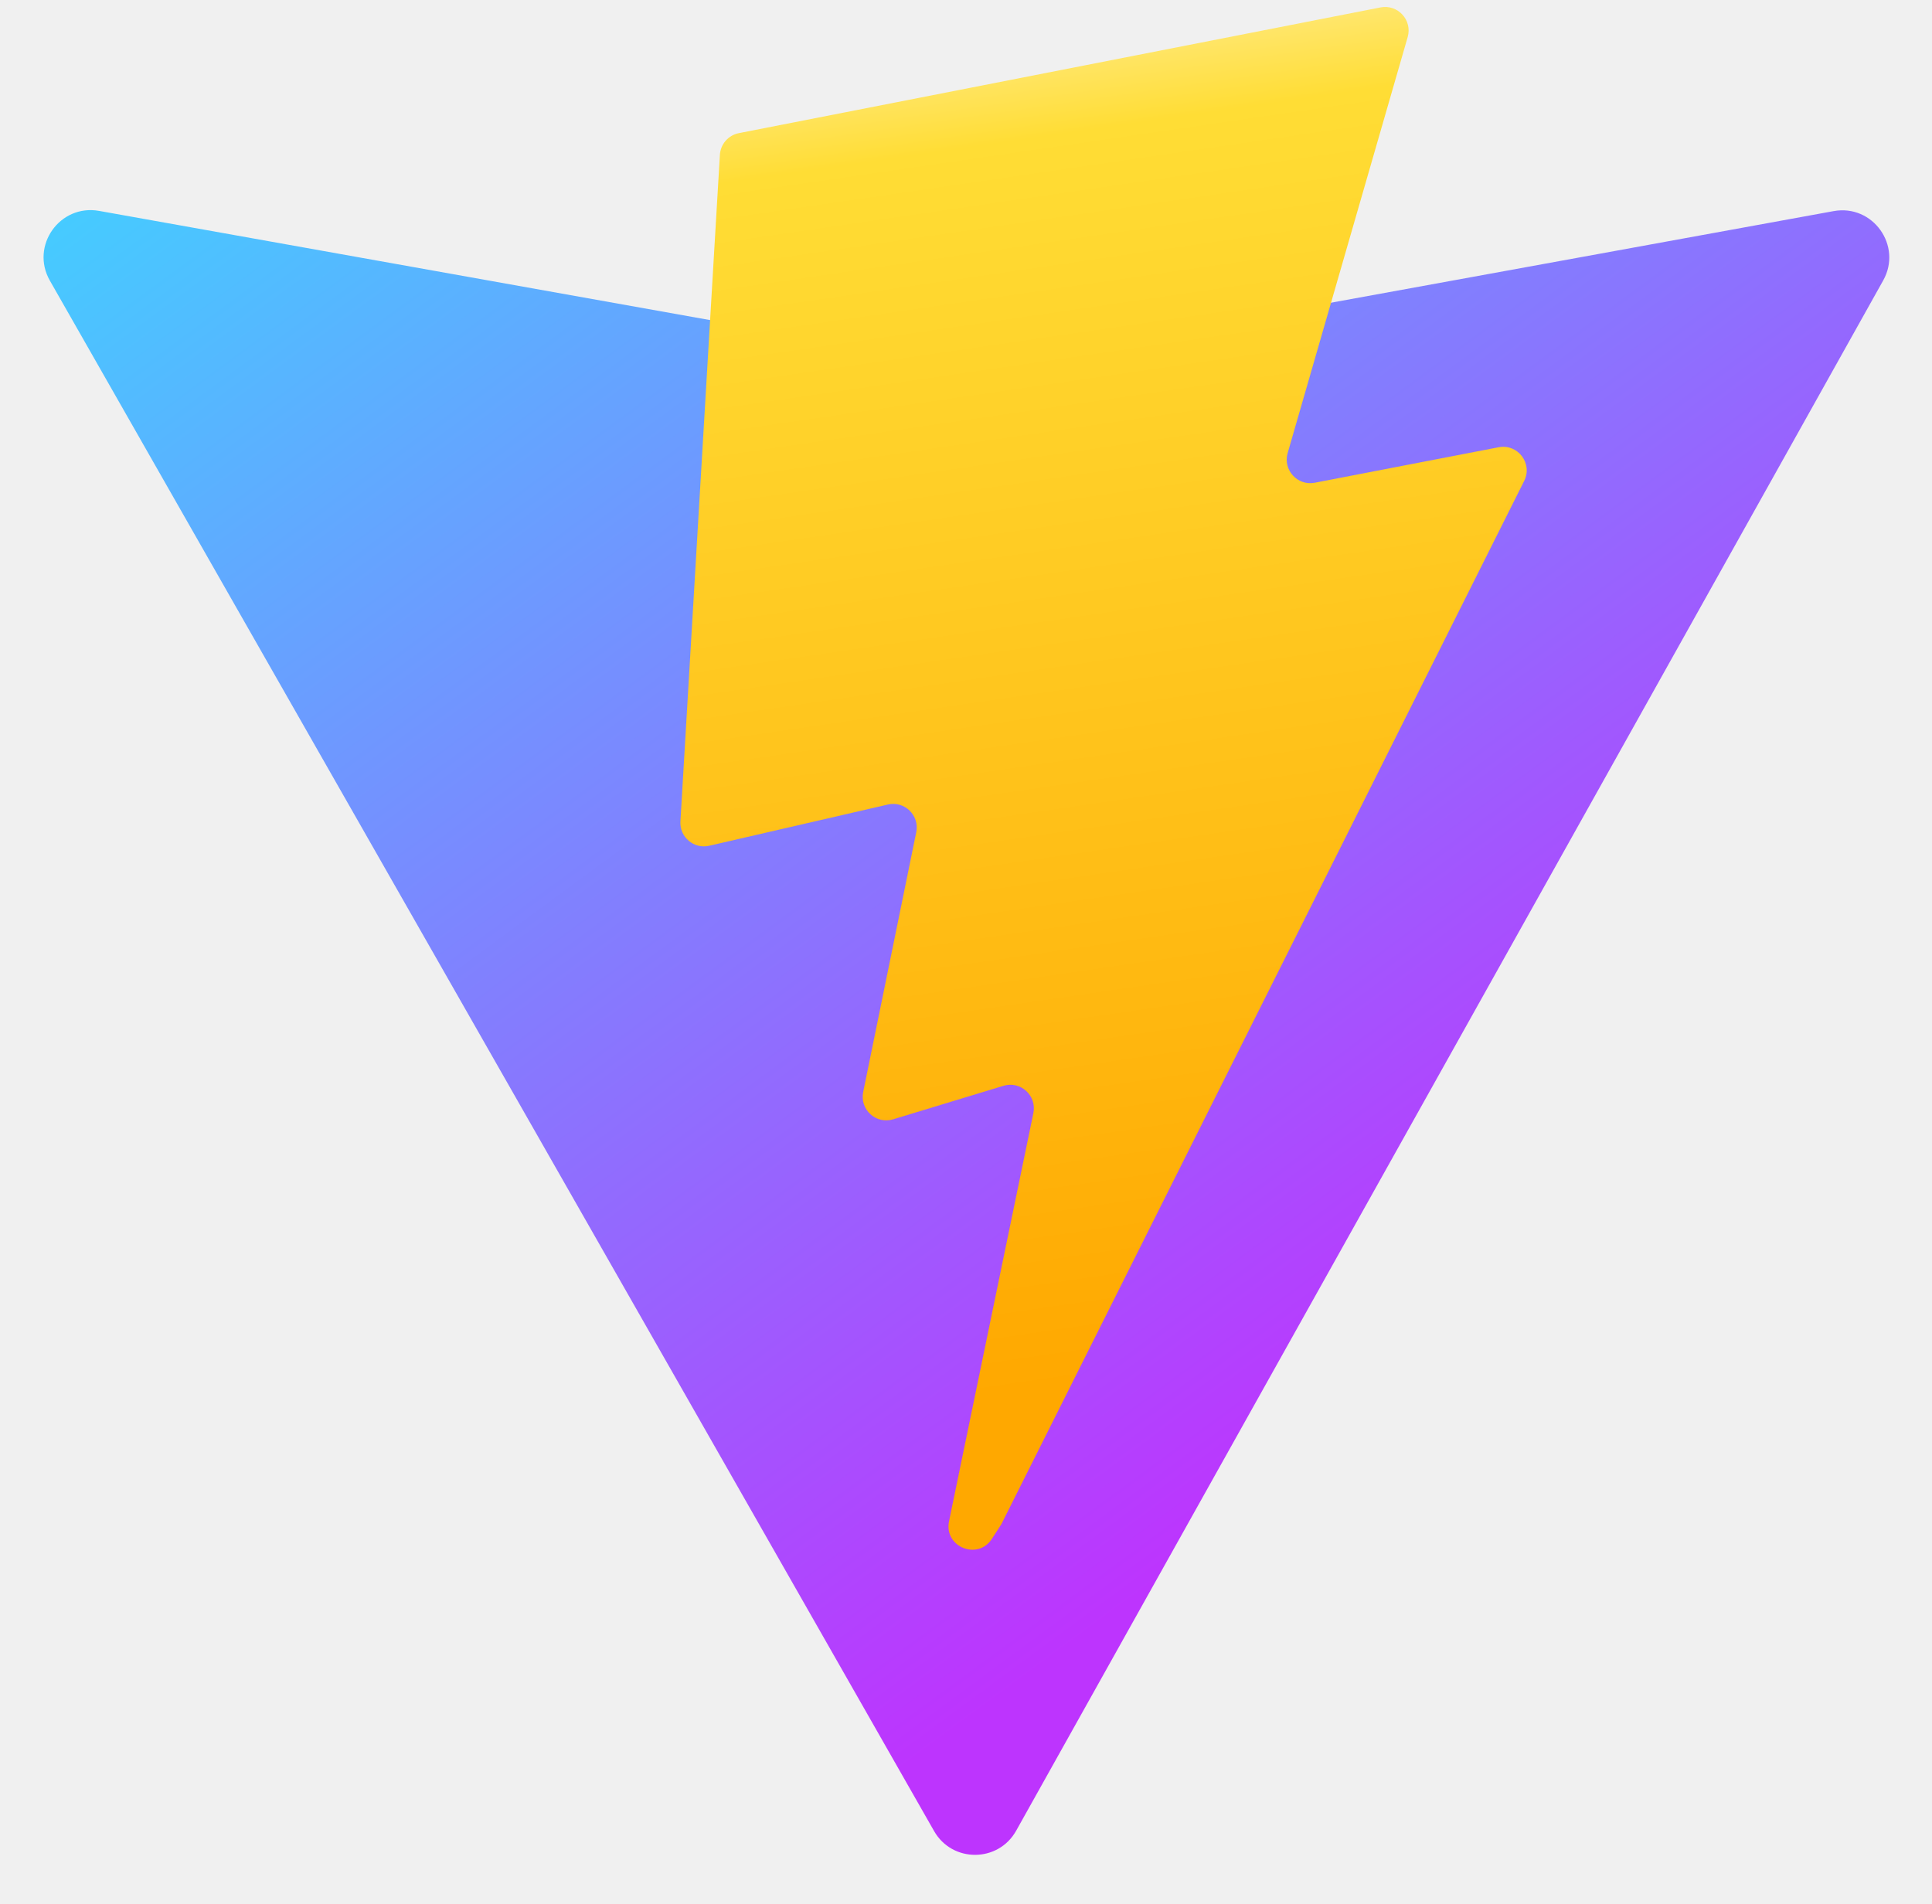
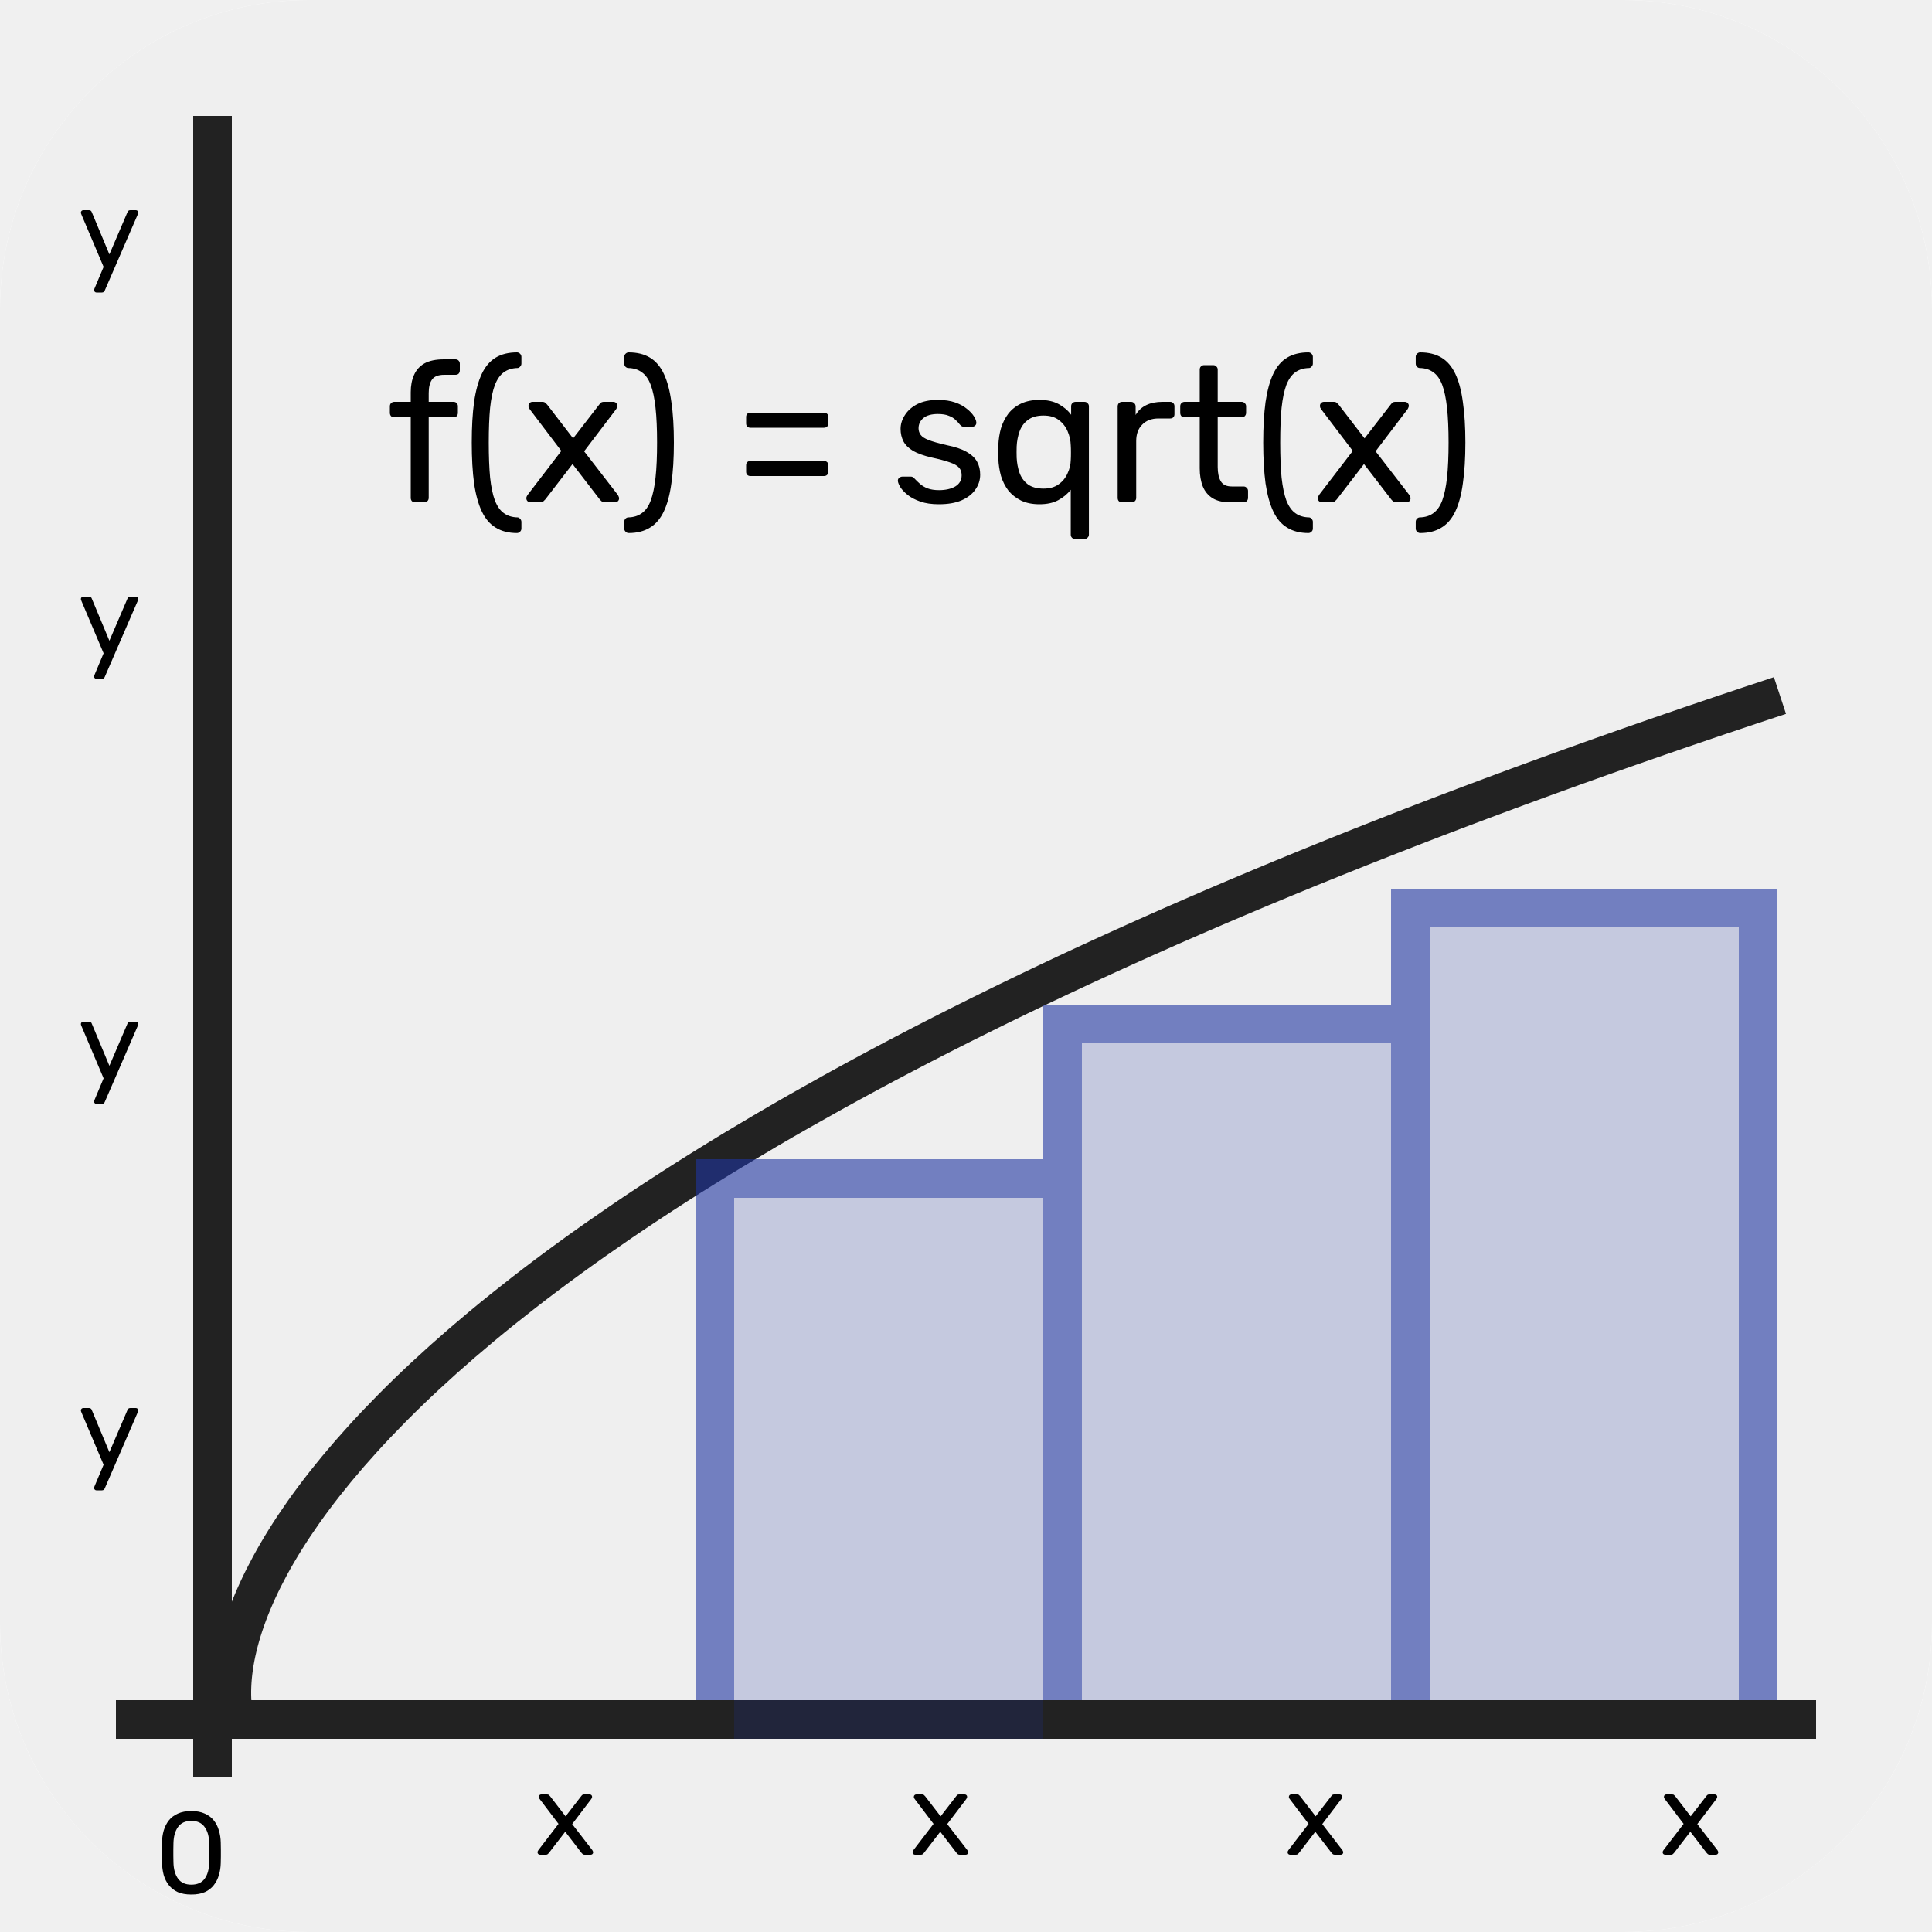
- <svg xmlns="http://www.w3.org/2000/svg" width="410" height="404" viewBox="0 0 410 404" fill="none">
-   <path d="M399.641 59.525L215.643 388.545C211.844 395.338 202.084 395.378 198.228 388.618L10.582 59.556C6.381 52.19 12.68 43.267 21.028 44.759L205.223 77.682C206.398 77.892 207.601 77.89 208.776 77.676L389.119 44.806C397.439 43.289 403.768 52.143 399.641 59.525Z" fill="url(#paint0_linear)" />
-   <path d="M292.965 1.574L156.801 28.255C154.563 28.694 152.906 30.59 152.771 32.866L144.395 174.33C144.198 177.662 147.258 180.248 150.51 179.498L188.42 170.749C191.967 169.931 195.172 173.055 194.443 176.622L183.18 231.775C182.422 235.487 185.907 238.661 189.532 237.56L212.947 230.446C216.577 229.344 220.065 232.527 219.297 236.242L201.398 322.875C200.278 328.294 207.486 331.249 210.492 326.603L212.5 323.5L323.454 102.072C325.312 98.365 322.108 94.137 318.036 94.923L279.014 102.454C275.347 103.161 272.227 99.746 273.262 96.158L298.731 7.867C299.767 4.273 296.636 0.855 292.965 1.574Z" fill="url(#paint1_linear)" />
+ <svg xmlns="http://www.w3.org/2000/svg" width="50" height="50" viewBox="0 0 50 50" fill="none">
+   <g clip-path="url(#clip0_2_61)">
+     <rect width="50" height="50" rx="8" fill="white" />
+     <rect width="50" height="50" fill="#EFEFEF" />
+     <line x1="3" y1="44.5" x2="47" y2="44.5" stroke="#222222" />
+     <line x1="5.5" y1="46" x2="5.5" y2="3" stroke="#222222" />
+     <path d="M6.065 44.5C5.232 40.333 12.065 29.2 46.065 18" stroke="#222222" />
+     <rect x="19" y="31" width="8" height="14" fill="#1F34A1" fill-opacity="0.2" />
+     <path d="M28 27H36V44H28V27Z" fill="#1F34A1" fill-opacity="0.2" />
+     <path d="M37 24H45V44H37V24Z" fill="#1F34A1" fill-opacity="0.2" />
+     <line x1="18.5" y1="30" x2="18.5" y2="44" stroke="#1F34A1" stroke-opacity="0.6" />
+     <line x1="27.5" y1="31" x2="27.5" y2="44" stroke="#1F34A1" stroke-opacity="0.6" />
+     <line x1="36.5" y1="23" x2="36.5" y2="44" stroke="#1F34A1" stroke-opacity="0.6" />
+     <line x1="45.5" y1="24" x2="45.5" y2="44" stroke="#1F34A1" stroke-opacity="0.6" />
+     <line x1="19" y1="30.5" x2="28" y2="30.5" stroke="#1F34A1" stroke-opacity="0.6" />
+     <line x1="27" y1="26.5" x2="36" y2="26.5" stroke="#1F34A1" stroke-opacity="0.6" />
+     <line x1="37" y1="23.5" x2="46" y2="23.5" stroke="#1F34A1" stroke-opacity="0.6" />
+     <path d="M10.745 13C10.712 13 10.683 12.99 10.66 12.97C10.64 12.947 10.63 12.918 10.63 12.885V10.8H10.205C10.172 10.8 10.143 10.79 10.12 10.77C10.1 10.747 10.09 10.718 10.09 10.685V10.515C10.09 10.482 10.1 10.455 10.12 10.435C10.143 10.412 10.172 10.4 10.205 10.4H10.63V10.15C10.63 9.98 10.658 9.832 10.715 9.705C10.772 9.575 10.862 9.475 10.985 9.405C11.112 9.335 11.28 9.3 11.49 9.3H11.79C11.823 9.3 11.85 9.312 11.87 9.335C11.89 9.355 11.9 9.382 11.9 9.415V9.585C11.9 9.618 11.89 9.647 11.87 9.67C11.85 9.69 11.823 9.7 11.79 9.7H11.5C11.343 9.7 11.237 9.742 11.18 9.825C11.123 9.905 11.095 10.022 11.095 10.175V10.4H11.74C11.773 10.4 11.8 10.412 11.82 10.435C11.84 10.455 11.85 10.482 11.85 10.515V10.685C11.85 10.718 11.84 10.747 11.82 10.77C11.8 10.79 11.773 10.8 11.74 10.8H11.095V12.885C11.095 12.918 11.083 12.947 11.06 12.97C11.04 12.99 11.013 13 10.98 13H10.745ZM13.379 13.795C13.162 13.795 12.979 13.748 12.829 13.655C12.679 13.565 12.559 13.425 12.469 13.235C12.379 13.045 12.312 12.803 12.269 12.51C12.229 12.213 12.209 11.862 12.209 11.455C12.209 11.048 12.229 10.698 12.269 10.405C12.312 10.108 12.379 9.865 12.469 9.675C12.559 9.485 12.679 9.345 12.829 9.255C12.979 9.165 13.162 9.12 13.379 9.12C13.409 9.12 13.435 9.132 13.459 9.155C13.482 9.178 13.494 9.205 13.494 9.235V9.41C13.494 9.44 13.482 9.467 13.459 9.49C13.439 9.513 13.417 9.525 13.394 9.525C13.254 9.528 13.136 9.565 13.039 9.635C12.945 9.702 12.869 9.81 12.809 9.96C12.752 10.11 12.71 10.308 12.684 10.555C12.661 10.798 12.649 11.098 12.649 11.455C12.649 11.812 12.661 12.113 12.684 12.36C12.71 12.603 12.752 12.802 12.809 12.955C12.869 13.105 12.945 13.213 13.039 13.28C13.136 13.35 13.254 13.387 13.394 13.39C13.417 13.39 13.439 13.402 13.459 13.425C13.482 13.448 13.494 13.475 13.494 13.505V13.68C13.494 13.71 13.482 13.737 13.459 13.76C13.435 13.783 13.409 13.795 13.379 13.795ZM13.727 13C13.7 13 13.675 12.99 13.652 12.97C13.632 12.95 13.622 12.925 13.622 12.895C13.622 12.885 13.623 12.873 13.627 12.86C13.633 12.843 13.643 12.825 13.657 12.805L14.527 11.67L13.712 10.595C13.698 10.575 13.688 10.558 13.682 10.545C13.678 10.532 13.677 10.518 13.677 10.505C13.677 10.475 13.687 10.45 13.707 10.43C13.727 10.41 13.752 10.4 13.782 10.4H14.037C14.073 10.4 14.1 10.41 14.117 10.43C14.137 10.447 14.153 10.463 14.167 10.48L14.832 11.345L15.497 10.485C15.51 10.468 15.525 10.45 15.542 10.43C15.562 10.41 15.59 10.4 15.627 10.4H15.872C15.902 10.4 15.927 10.41 15.947 10.43C15.967 10.45 15.977 10.475 15.977 10.505C15.977 10.518 15.973 10.532 15.967 10.545C15.963 10.558 15.955 10.575 15.942 10.595L15.117 11.68L15.987 12.805C16 12.825 16.008 12.842 16.012 12.855C16.018 12.868 16.022 12.882 16.022 12.895C16.022 12.925 16.012 12.95 15.992 12.97C15.972 12.99 15.947 13 15.917 13H15.652C15.618 13 15.592 12.992 15.572 12.975C15.552 12.958 15.535 12.942 15.522 12.925L14.817 12.01L14.112 12.925C14.098 12.938 14.082 12.955 14.062 12.975C14.045 12.992 14.018 13 13.982 13H13.727ZM16.27 13.795C16.24 13.795 16.213 13.783 16.19 13.76C16.167 13.737 16.155 13.71 16.155 13.68V13.505C16.155 13.475 16.165 13.448 16.185 13.425C16.209 13.402 16.233 13.39 16.26 13.39C16.4 13.387 16.517 13.35 16.61 13.28C16.707 13.213 16.784 13.105 16.84 12.955C16.897 12.802 16.939 12.603 16.965 12.36C16.992 12.113 17.005 11.812 17.005 11.455C17.005 11.098 16.992 10.798 16.965 10.555C16.939 10.308 16.897 10.11 16.84 9.96C16.784 9.81 16.707 9.702 16.61 9.635C16.517 9.565 16.4 9.528 16.26 9.525C16.233 9.525 16.209 9.513 16.185 9.49C16.165 9.467 16.155 9.44 16.155 9.41V9.235C16.155 9.205 16.167 9.178 16.19 9.155C16.213 9.132 16.24 9.12 16.27 9.12C16.487 9.12 16.67 9.165 16.82 9.255C16.97 9.345 17.09 9.485 17.18 9.675C17.27 9.865 17.335 10.108 17.375 10.405C17.419 10.698 17.44 11.048 17.44 11.455C17.44 11.862 17.419 12.213 17.375 12.51C17.335 12.803 17.27 13.045 17.18 13.235C17.09 13.425 16.97 13.565 16.82 13.655C16.67 13.748 16.487 13.795 16.27 13.795ZM19.42 11.07C19.387 11.07 19.36 11.06 19.34 11.04C19.32 11.02 19.31 10.993 19.31 10.96V10.79C19.31 10.757 19.32 10.73 19.34 10.71C19.36 10.69 19.387 10.68 19.42 10.68H21.325C21.358 10.68 21.385 10.69 21.405 10.71C21.428 10.73 21.44 10.757 21.44 10.79V10.96C21.44 10.993 21.428 11.02 21.405 11.04C21.385 11.06 21.358 11.07 21.325 11.07H19.42ZM19.42 12.32C19.387 12.32 19.36 12.31 19.34 12.29C19.32 12.27 19.31 12.243 19.31 12.21V12.04C19.31 12.007 19.32 11.98 19.34 11.96C19.36 11.94 19.387 11.93 19.42 11.93H21.325C21.358 11.93 21.385 11.94 21.405 11.96C21.428 11.98 21.44 12.007 21.44 12.04V12.21C21.44 12.243 21.428 12.27 21.405 12.29C21.385 12.31 21.358 12.32 21.325 12.32H19.42ZM24.297 13.05C24.111 13.05 23.951 13.027 23.817 12.98C23.684 12.933 23.576 12.877 23.492 12.81C23.409 12.743 23.346 12.677 23.302 12.61C23.262 12.543 23.241 12.49 23.237 12.45C23.234 12.413 23.246 12.385 23.272 12.365C23.299 12.345 23.326 12.335 23.352 12.335H23.572C23.592 12.335 23.607 12.338 23.617 12.345C23.631 12.348 23.647 12.362 23.667 12.385C23.711 12.432 23.759 12.478 23.812 12.525C23.866 12.572 23.931 12.61 24.007 12.64C24.087 12.67 24.186 12.685 24.302 12.685C24.472 12.685 24.612 12.653 24.722 12.59C24.832 12.523 24.887 12.427 24.887 12.3C24.887 12.217 24.864 12.15 24.817 12.1C24.774 12.05 24.694 12.005 24.577 11.965C24.464 11.925 24.307 11.883 24.107 11.84C23.907 11.793 23.749 11.737 23.632 11.67C23.516 11.6 23.432 11.518 23.382 11.425C23.332 11.328 23.307 11.22 23.307 11.1C23.307 10.977 23.344 10.858 23.417 10.745C23.491 10.628 23.597 10.533 23.737 10.46C23.881 10.387 24.059 10.35 24.272 10.35C24.446 10.35 24.594 10.372 24.717 10.415C24.841 10.458 24.942 10.513 25.022 10.58C25.102 10.643 25.162 10.707 25.202 10.77C25.242 10.833 25.264 10.887 25.267 10.93C25.271 10.963 25.261 10.992 25.237 11.015C25.214 11.035 25.187 11.045 25.157 11.045H24.947C24.924 11.045 24.904 11.04 24.887 11.03C24.874 11.02 24.861 11.008 24.847 10.995C24.814 10.952 24.774 10.908 24.727 10.865C24.684 10.822 24.626 10.787 24.552 10.76C24.482 10.73 24.389 10.715 24.272 10.715C24.106 10.715 23.981 10.75 23.897 10.82C23.814 10.89 23.772 10.978 23.772 11.085C23.772 11.148 23.791 11.205 23.827 11.255C23.864 11.305 23.934 11.35 24.037 11.39C24.141 11.43 24.294 11.473 24.497 11.52C24.717 11.563 24.891 11.622 25.017 11.695C25.144 11.768 25.234 11.853 25.287 11.95C25.341 12.047 25.367 12.158 25.367 12.285C25.367 12.425 25.326 12.553 25.242 12.67C25.162 12.787 25.042 12.88 24.882 12.95C24.726 13.017 24.531 13.05 24.297 13.05ZM27.826 13.95C27.79 13.95 27.761 13.938 27.741 13.915C27.721 13.895 27.711 13.868 27.711 13.835V12.675C27.628 12.782 27.52 12.872 27.386 12.945C27.256 13.015 27.095 13.05 26.901 13.05C26.718 13.05 26.559 13.018 26.426 12.955C26.293 12.888 26.183 12.802 26.096 12.695C26.013 12.585 25.95 12.46 25.906 12.32C25.866 12.177 25.843 12.027 25.836 11.87C25.833 11.817 25.831 11.76 25.831 11.7C25.831 11.64 25.833 11.583 25.836 11.53C25.843 11.37 25.866 11.22 25.906 11.08C25.95 10.94 26.013 10.815 26.096 10.705C26.183 10.595 26.293 10.508 26.426 10.445C26.559 10.382 26.718 10.35 26.901 10.35C27.101 10.35 27.268 10.387 27.401 10.46C27.535 10.533 27.641 10.625 27.721 10.735V10.515C27.721 10.482 27.731 10.455 27.751 10.435C27.774 10.412 27.803 10.4 27.836 10.4H28.066C28.099 10.4 28.126 10.412 28.146 10.435C28.169 10.455 28.181 10.482 28.181 10.515V13.835C28.181 13.868 28.169 13.895 28.146 13.915C28.126 13.938 28.099 13.95 28.066 13.95H27.826ZM27.006 12.645C27.166 12.645 27.296 12.608 27.396 12.535C27.5 12.462 27.576 12.368 27.626 12.255C27.68 12.142 27.708 12.027 27.711 11.91C27.715 11.853 27.716 11.788 27.716 11.715C27.716 11.642 27.715 11.578 27.711 11.525C27.708 11.402 27.681 11.282 27.631 11.165C27.581 11.045 27.505 10.947 27.401 10.87C27.301 10.793 27.169 10.755 27.006 10.755C26.836 10.755 26.701 10.793 26.601 10.87C26.501 10.943 26.43 11.042 26.386 11.165C26.343 11.285 26.318 11.415 26.311 11.555C26.308 11.652 26.308 11.748 26.311 11.845C26.318 11.985 26.343 12.117 26.386 12.24C26.43 12.36 26.501 12.458 26.601 12.535C26.701 12.608 26.836 12.645 27.006 12.645ZM29.04 13C29.006 13 28.978 12.99 28.955 12.97C28.935 12.947 28.925 12.918 28.925 12.885V10.52C28.925 10.487 28.935 10.458 28.955 10.435C28.978 10.412 29.006 10.4 29.04 10.4H29.27C29.303 10.4 29.331 10.412 29.355 10.435C29.378 10.458 29.39 10.487 29.39 10.52V10.74C29.456 10.627 29.548 10.542 29.665 10.485C29.781 10.428 29.921 10.4 30.085 10.4H30.285C30.318 10.4 30.345 10.412 30.365 10.435C30.385 10.455 30.395 10.482 30.395 10.515V10.72C30.395 10.753 30.385 10.78 30.365 10.8C30.345 10.82 30.318 10.83 30.285 10.83H29.985C29.805 10.83 29.663 10.883 29.56 10.99C29.456 11.093 29.405 11.235 29.405 11.415V12.885C29.405 12.918 29.393 12.947 29.37 12.97C29.346 12.99 29.318 13 29.285 13H29.04ZM31.839 13C31.652 13 31.501 12.965 31.384 12.895C31.267 12.822 31.182 12.72 31.129 12.59C31.076 12.457 31.049 12.3 31.049 12.12V10.8H30.659C30.626 10.8 30.597 10.79 30.574 10.77C30.554 10.747 30.544 10.718 30.544 10.685V10.515C30.544 10.482 30.554 10.455 30.574 10.435C30.597 10.412 30.626 10.4 30.659 10.4H31.049V9.565C31.049 9.532 31.059 9.505 31.079 9.485C31.102 9.462 31.131 9.45 31.164 9.45H31.399C31.432 9.45 31.459 9.462 31.479 9.485C31.502 9.505 31.514 9.532 31.514 9.565V10.4H32.134C32.167 10.4 32.194 10.412 32.214 10.435C32.237 10.455 32.249 10.482 32.249 10.515V10.685C32.249 10.718 32.237 10.747 32.214 10.77C32.194 10.79 32.167 10.8 32.134 10.8H31.514V12.085C31.514 12.242 31.541 12.365 31.594 12.455C31.647 12.545 31.742 12.59 31.879 12.59H32.184C32.217 12.59 32.244 12.602 32.264 12.625C32.287 12.645 32.299 12.672 32.299 12.705V12.885C32.299 12.918 32.287 12.947 32.264 12.97C32.244 12.99 32.217 13 32.184 13H31.839ZM33.862 13.795C33.646 13.795 33.462 13.748 33.312 13.655C33.162 13.565 33.042 13.425 32.952 13.235C32.862 13.045 32.796 12.803 32.752 12.51C32.712 12.213 32.692 11.862 32.692 11.455C32.692 11.048 32.712 10.698 32.752 10.405C32.796 10.108 32.862 9.865 32.952 9.675C33.042 9.485 33.162 9.345 33.312 9.255C33.462 9.165 33.646 9.12 33.862 9.12C33.892 9.12 33.919 9.132 33.942 9.155C33.966 9.178 33.977 9.205 33.977 9.235V9.41C33.977 9.44 33.966 9.467 33.942 9.49C33.922 9.513 33.901 9.525 33.877 9.525C33.737 9.528 33.619 9.565 33.522 9.635C33.429 9.702 33.352 9.81 33.292 9.96C33.236 10.11 33.194 10.308 33.167 10.555C33.144 10.798 33.132 11.098 33.132 11.455C33.132 11.812 33.144 12.113 33.167 12.36C33.194 12.603 33.236 12.802 33.292 12.955C33.352 13.105 33.429 13.213 33.522 13.28C33.619 13.35 33.737 13.387 33.877 13.39C33.901 13.39 33.922 13.402 33.942 13.425C33.966 13.448 33.977 13.475 33.977 13.505V13.68C33.977 13.71 33.966 13.737 33.942 13.76C33.919 13.783 33.892 13.795 33.862 13.795ZM34.21 13C34.183 13 34.158 12.99 34.135 12.97C34.115 12.95 34.105 12.925 34.105 12.895C34.105 12.885 34.107 12.873 34.11 12.86C34.117 12.843 34.127 12.825 34.14 12.805L35.01 11.67L34.195 10.595C34.182 10.575 34.172 10.558 34.165 10.545C34.162 10.532 34.16 10.518 34.16 10.505C34.16 10.475 34.17 10.45 34.19 10.43C34.21 10.41 34.235 10.4 34.265 10.4H34.52C34.557 10.4 34.583 10.41 34.6 10.43C34.62 10.447 34.637 10.463 34.65 10.48L35.315 11.345L35.98 10.485C35.993 10.468 36.008 10.45 36.025 10.43C36.045 10.41 36.073 10.4 36.11 10.4H36.355C36.385 10.4 36.41 10.41 36.43 10.43C36.45 10.45 36.46 10.475 36.46 10.505C36.46 10.518 36.457 10.532 36.45 10.545C36.447 10.558 36.438 10.575 36.425 10.595L35.6 11.68L36.47 12.805C36.483 12.825 36.492 12.842 36.495 12.855C36.502 12.868 36.505 12.882 36.505 12.895C36.505 12.925 36.495 12.95 36.475 12.97C36.455 12.99 36.43 13 36.4 13H36.135C36.102 13 36.075 12.992 36.055 12.975C36.035 12.958 36.018 12.942 36.005 12.925L35.3 12.01L34.595 12.925C34.582 12.938 34.565 12.955 34.545 12.975C34.528 12.992 34.502 13 34.465 13H34.21ZM36.754 13.795C36.724 13.795 36.697 13.783 36.674 13.76C36.65 13.737 36.639 13.71 36.639 13.68V13.505C36.639 13.475 36.649 13.448 36.669 13.425C36.692 13.402 36.717 13.39 36.744 13.39C36.884 13.387 37 13.35 37.094 13.28C37.19 13.213 37.267 13.105 37.324 12.955C37.38 12.802 37.422 12.603 37.449 12.36C37.475 12.113 37.489 11.812 37.489 11.455C37.489 11.098 37.475 10.798 37.449 10.555C37.422 10.308 37.38 10.11 37.324 9.96C37.267 9.81 37.19 9.702 37.094 9.635C37 9.565 36.884 9.528 36.744 9.525C36.717 9.525 36.692 9.513 36.669 9.49C36.649 9.467 36.639 9.44 36.639 9.41V9.235C36.639 9.205 36.65 9.178 36.674 9.155C36.697 9.132 36.724 9.12 36.754 9.12C36.97 9.12 37.154 9.165 37.304 9.255C37.454 9.345 37.574 9.485 37.664 9.675C37.754 9.865 37.819 10.108 37.859 10.405C37.902 10.698 37.924 11.048 37.924 11.455C37.924 11.862 37.902 12.213 37.859 12.51C37.819 12.803 37.754 13.045 37.664 13.235C37.574 13.425 37.454 13.565 37.304 13.655C37.154 13.748 36.97 13.795 36.754 13.795Z" fill="black" />
+     <path d="M13.974 48C13.958 48 13.943 47.994 13.929 47.982C13.917 47.97 13.911 47.955 13.911 47.937C13.911 47.931 13.912 47.924 13.914 47.916C13.918 47.906 13.924 47.895 13.932 47.883L14.454 47.202L13.965 46.557C13.957 46.545 13.951 46.535 13.947 46.527C13.945 46.519 13.944 46.511 13.944 46.503C13.944 46.485 13.95 46.47 13.962 46.458C13.974 46.446 13.989 46.44 14.007 46.44H14.16C14.182 46.44 14.198 46.446 14.208 46.458C14.22 46.468 14.23 46.478 14.238 46.488L14.637 47.007L15.036 46.491C15.044 46.481 15.053 46.47 15.063 46.458C15.075 46.446 15.092 46.44 15.114 46.44H15.261C15.279 46.44 15.294 46.446 15.306 46.458C15.318 46.47 15.324 46.485 15.324 46.503C15.324 46.511 15.322 46.519 15.318 46.527C15.316 46.535 15.311 46.545 15.303 46.557L14.808 47.208L15.33 47.883C15.338 47.895 15.343 47.905 15.345 47.913C15.349 47.921 15.351 47.929 15.351 47.937C15.351 47.955 15.345 47.97 15.333 47.982C15.321 47.994 15.306 48 15.288 48H15.129C15.109 48 15.093 47.995 15.081 47.985C15.069 47.975 15.059 47.965 15.051 47.955L14.628 47.406L14.205 47.955C14.197 47.963 14.187 47.973 14.175 47.985C14.165 47.995 14.149 48 14.127 48H13.974ZM23.68 48C23.664 48 23.649 47.994 23.635 47.982C23.623 47.97 23.617 47.955 23.617 47.937C23.617 47.931 23.618 47.924 23.62 47.916C23.624 47.906 23.63 47.895 23.638 47.883L24.16 47.202L23.671 46.557C23.663 46.545 23.657 46.535 23.653 46.527C23.651 46.519 23.65 46.511 23.65 46.503C23.65 46.485 23.656 46.47 23.668 46.458C23.68 46.446 23.695 46.44 23.713 46.44H23.866C23.888 46.44 23.904 46.446 23.914 46.458C23.926 46.468 23.936 46.478 23.944 46.488L24.343 47.007L24.742 46.491C24.75 46.481 24.759 46.47 24.769 46.458C24.781 46.446 24.798 46.44 24.82 46.44H24.967C24.985 46.44 25 46.446 25.012 46.458C25.024 46.47 25.03 46.485 25.03 46.503C25.03 46.511 25.028 46.519 25.024 46.527C25.022 46.535 25.017 46.545 25.009 46.557L24.514 47.208L25.036 47.883C25.044 47.895 25.049 47.905 25.051 47.913C25.055 47.921 25.057 47.929 25.057 47.937C25.057 47.955 25.051 47.97 25.039 47.982C25.027 47.994 25.012 48 24.994 48H24.835C24.815 48 24.799 47.995 24.787 47.985C24.775 47.975 24.765 47.965 24.757 47.955L24.334 47.406L23.911 47.955C23.903 47.963 23.893 47.973 23.881 47.985C23.871 47.995 23.855 48 23.833 48H23.68ZM33.386 48C33.37 48 33.355 47.994 33.341 47.982C33.329 47.97 33.323 47.955 33.323 47.937C33.323 47.931 33.324 47.924 33.326 47.916C33.33 47.906 33.336 47.895 33.344 47.883L33.866 47.202L33.377 46.557C33.369 46.545 33.363 46.535 33.359 46.527C33.357 46.519 33.356 46.511 33.356 46.503C33.356 46.485 33.362 46.47 33.374 46.458C33.386 46.446 33.401 46.44 33.419 46.44H33.572C33.594 46.44 33.61 46.446 33.62 46.458C33.632 46.468 33.642 46.478 33.65 46.488L34.049 47.007L34.448 46.491C34.456 46.481 34.465 46.47 34.475 46.458C34.487 46.446 34.504 46.44 34.526 46.44H34.673C34.691 46.44 34.706 46.446 34.718 46.458C34.73 46.47 34.736 46.485 34.736 46.503C34.736 46.511 34.734 46.519 34.73 46.527C34.728 46.535 34.723 46.545 34.715 46.557L34.22 47.208L34.742 47.883C34.75 47.895 34.755 47.905 34.757 47.913C34.761 47.921 34.763 47.929 34.763 47.937C34.763 47.955 34.757 47.97 34.745 47.982C34.733 47.994 34.718 48 34.7 48H34.541C34.521 48 34.505 47.995 34.493 47.985C34.481 47.975 34.471 47.965 34.463 47.955L34.04 47.406L33.617 47.955C33.609 47.963 33.599 47.973 33.587 47.985C33.577 47.995 33.561 48 33.539 48H33.386ZM43.092 48C43.076 48 43.061 47.994 43.047 47.982C43.035 47.97 43.029 47.955 43.029 47.937C43.029 47.931 43.03 47.924 43.032 47.916C43.036 47.906 43.042 47.895 43.05 47.883L43.572 47.202L43.083 46.557C43.075 46.545 43.069 46.535 43.065 46.527C43.063 46.519 43.062 46.511 43.062 46.503C43.062 46.485 43.068 46.47 43.08 46.458C43.092 46.446 43.107 46.44 43.125 46.44H43.278C43.3 46.44 43.316 46.446 43.326 46.458C43.338 46.468 43.348 46.478 43.356 46.488L43.755 47.007L44.154 46.491C44.162 46.481 44.171 46.47 44.181 46.458C44.193 46.446 44.21 46.44 44.232 46.44H44.379C44.397 46.44 44.412 46.446 44.424 46.458C44.436 46.47 44.442 46.485 44.442 46.503C44.442 46.511 44.44 46.519 44.436 46.527C44.434 46.535 44.429 46.545 44.421 46.557L43.926 47.208L44.448 47.883C44.456 47.895 44.461 47.905 44.463 47.913C44.467 47.921 44.469 47.929 44.469 47.937C44.469 47.955 44.463 47.97 44.451 47.982C44.439 47.994 44.424 48 44.406 48H44.247C44.227 48 44.211 47.995 44.199 47.985C44.187 47.975 44.177 47.965 44.169 47.955L43.746 47.406L43.323 47.955C43.315 47.963 43.305 47.973 43.293 47.985C43.283 47.995 43.267 48 43.245 48H43.092Z" fill="black" />
+     <path d="M4.951 49.03C4.813 49.03 4.696 49.009 4.6 48.967C4.506 48.923 4.429 48.863 4.369 48.787C4.309 48.711 4.265 48.624 4.237 48.526C4.211 48.428 4.196 48.324 4.192 48.214C4.19 48.16 4.188 48.103 4.186 48.043C4.186 47.983 4.186 47.923 4.186 47.863C4.188 47.801 4.19 47.742 4.192 47.686C4.194 47.576 4.209 47.472 4.237 47.374C4.267 47.274 4.311 47.187 4.369 47.113C4.429 47.037 4.507 46.978 4.603 46.936C4.699 46.892 4.815 46.87 4.951 46.87C5.089 46.87 5.205 46.892 5.299 46.936C5.395 46.978 5.473 47.037 5.533 47.113C5.593 47.187 5.637 47.274 5.665 47.374C5.695 47.472 5.711 47.576 5.713 47.686C5.715 47.742 5.716 47.801 5.716 47.863C5.718 47.923 5.718 47.983 5.716 48.043C5.716 48.103 5.715 48.16 5.713 48.214C5.711 48.324 5.695 48.428 5.665 48.526C5.637 48.624 5.593 48.711 5.533 48.787C5.475 48.863 5.398 48.923 5.302 48.967C5.208 49.009 5.091 49.03 4.951 49.03ZM4.951 48.775C5.107 48.775 5.222 48.724 5.296 48.622C5.372 48.518 5.411 48.377 5.413 48.199C5.417 48.141 5.419 48.085 5.419 48.031C5.419 47.975 5.419 47.92 5.419 47.866C5.419 47.81 5.417 47.755 5.413 47.701C5.411 47.527 5.372 47.388 5.296 47.284C5.222 47.178 5.107 47.125 4.951 47.125C4.797 47.125 4.682 47.178 4.606 47.284C4.532 47.388 4.493 47.527 4.489 47.701C4.489 47.755 4.488 47.81 4.486 47.866C4.486 47.92 4.486 47.975 4.486 48.031C4.488 48.085 4.489 48.141 4.489 48.199C4.493 48.377 4.533 48.518 4.609 48.622C4.685 48.724 4.799 48.775 4.951 48.775Z" fill="black" />
+     <path d="M2.495 38.57C2.479 38.57 2.465 38.564 2.453 38.552C2.441 38.54 2.435 38.526 2.435 38.51C2.435 38.502 2.436 38.494 2.438 38.486C2.44 38.478 2.444 38.468 2.45 38.456L2.681 37.907L2.108 36.554C2.098 36.53 2.093 36.513 2.093 36.503C2.093 36.485 2.099 36.47 2.111 36.458C2.123 36.446 2.138 36.44 2.156 36.44H2.303C2.323 36.44 2.339 36.445 2.351 36.455C2.363 36.465 2.371 36.477 2.375 36.491L2.831 37.583L3.299 36.491C3.305 36.477 3.313 36.465 3.323 36.455C3.335 36.445 3.352 36.44 3.374 36.44H3.515C3.533 36.44 3.548 36.446 3.56 36.458C3.572 36.47 3.578 36.484 3.578 36.5C3.578 36.51 3.573 36.528 3.563 36.554L2.711 38.519C2.705 38.533 2.696 38.545 2.684 38.555C2.674 38.565 2.658 38.57 2.636 38.57H2.495Z" fill="black" />
+     <path d="M2.495 28.57C2.479 28.57 2.465 28.564 2.453 28.552C2.441 28.54 2.435 28.526 2.435 28.51C2.435 28.502 2.436 28.494 2.438 28.486C2.44 28.478 2.444 28.468 2.45 28.456L2.681 27.907L2.108 26.554C2.098 26.53 2.093 26.513 2.093 26.503C2.093 26.485 2.099 26.47 2.111 26.458C2.123 26.446 2.138 26.44 2.156 26.44H2.303C2.323 26.44 2.339 26.445 2.351 26.455C2.363 26.465 2.371 26.477 2.375 26.491L2.831 27.583L3.299 26.491C3.305 26.477 3.313 26.465 3.323 26.455C3.335 26.445 3.352 26.44 3.374 26.44H3.515C3.533 26.44 3.548 26.446 3.56 26.458C3.572 26.47 3.578 26.484 3.578 26.5C3.578 26.51 3.573 26.528 3.563 26.554L2.711 28.519C2.705 28.533 2.696 28.545 2.684 28.555C2.674 28.565 2.658 28.57 2.636 28.57H2.495Z" fill="black" />
+     <path d="M2.495 17.57C2.479 17.57 2.465 17.564 2.453 17.552C2.441 17.54 2.435 17.526 2.435 17.51C2.435 17.502 2.436 17.494 2.438 17.486C2.44 17.478 2.444 17.468 2.45 17.456L2.681 16.907L2.108 15.554C2.098 15.53 2.093 15.513 2.093 15.503C2.093 15.485 2.099 15.47 2.111 15.458C2.123 15.446 2.138 15.44 2.156 15.44H2.303C2.323 15.44 2.339 15.445 2.351 15.455C2.363 15.465 2.371 15.477 2.375 15.491L2.831 16.583L3.299 15.491C3.305 15.477 3.313 15.465 3.323 15.455C3.335 15.445 3.352 15.44 3.374 15.44H3.515C3.533 15.44 3.548 15.446 3.56 15.458C3.572 15.47 3.578 15.484 3.578 15.5C3.578 15.51 3.573 15.528 3.563 15.554L2.711 17.519C2.705 17.533 2.696 17.545 2.684 17.555C2.674 17.565 2.658 17.57 2.636 17.57H2.495Z" fill="black" />
+     <path d="M2.495 7.57C2.479 7.57 2.465 7.564 2.453 7.552C2.441 7.54 2.435 7.526 2.435 7.51C2.435 7.502 2.436 7.494 2.438 7.486C2.44 7.478 2.444 7.468 2.45 7.456L2.681 6.907L2.108 5.554C2.098 5.53 2.093 5.513 2.093 5.503C2.093 5.485 2.099 5.47 2.111 5.458C2.123 5.446 2.138 5.44 2.156 5.44H2.303C2.323 5.44 2.339 5.445 2.351 5.455C2.363 5.465 2.371 5.477 2.375 5.491L2.831 6.583L3.299 5.491C3.305 5.477 3.313 5.465 3.323 5.455C3.335 5.445 3.352 5.44 3.374 5.44H3.515C3.533 5.44 3.548 5.446 3.56 5.458C3.572 5.47 3.578 5.484 3.578 5.5C3.578 5.51 3.573 5.528 3.563 5.554L2.711 7.519C2.705 7.533 2.696 7.545 2.684 7.555C2.674 7.565 2.658 7.57 2.636 7.57H2.495Z" fill="black" />
+     <line x1="27.5" y1="27" x2="27.5" y2="30" stroke="#1F34A1" stroke-opacity="0.6" />
+   </g>
  <defs>
-     <linearGradient id="paint0_linear" x1="6" y1="33" x2="235" y2="344" gradientUnits="userSpaceOnUse">
-       <stop stop-color="#41D1FF" />
-       <stop offset="1" stop-color="#BD34FE" />
-     </linearGradient>
-     <linearGradient id="paint1_linear" x1="194.651" y1="8.818" x2="236.076" y2="292.989" gradientUnits="userSpaceOnUse">
-       <stop stop-color="#FFEA83" />
-       <stop offset="0.083" stop-color="#FFDD35" />
-       <stop offset="1" stop-color="#FFA800" />
-     </linearGradient>
+     <clipPath id="clip0_2_61">
+       <rect width="50" height="50" rx="8" fill="white" />
+     </clipPath>
  </defs>
</svg>
